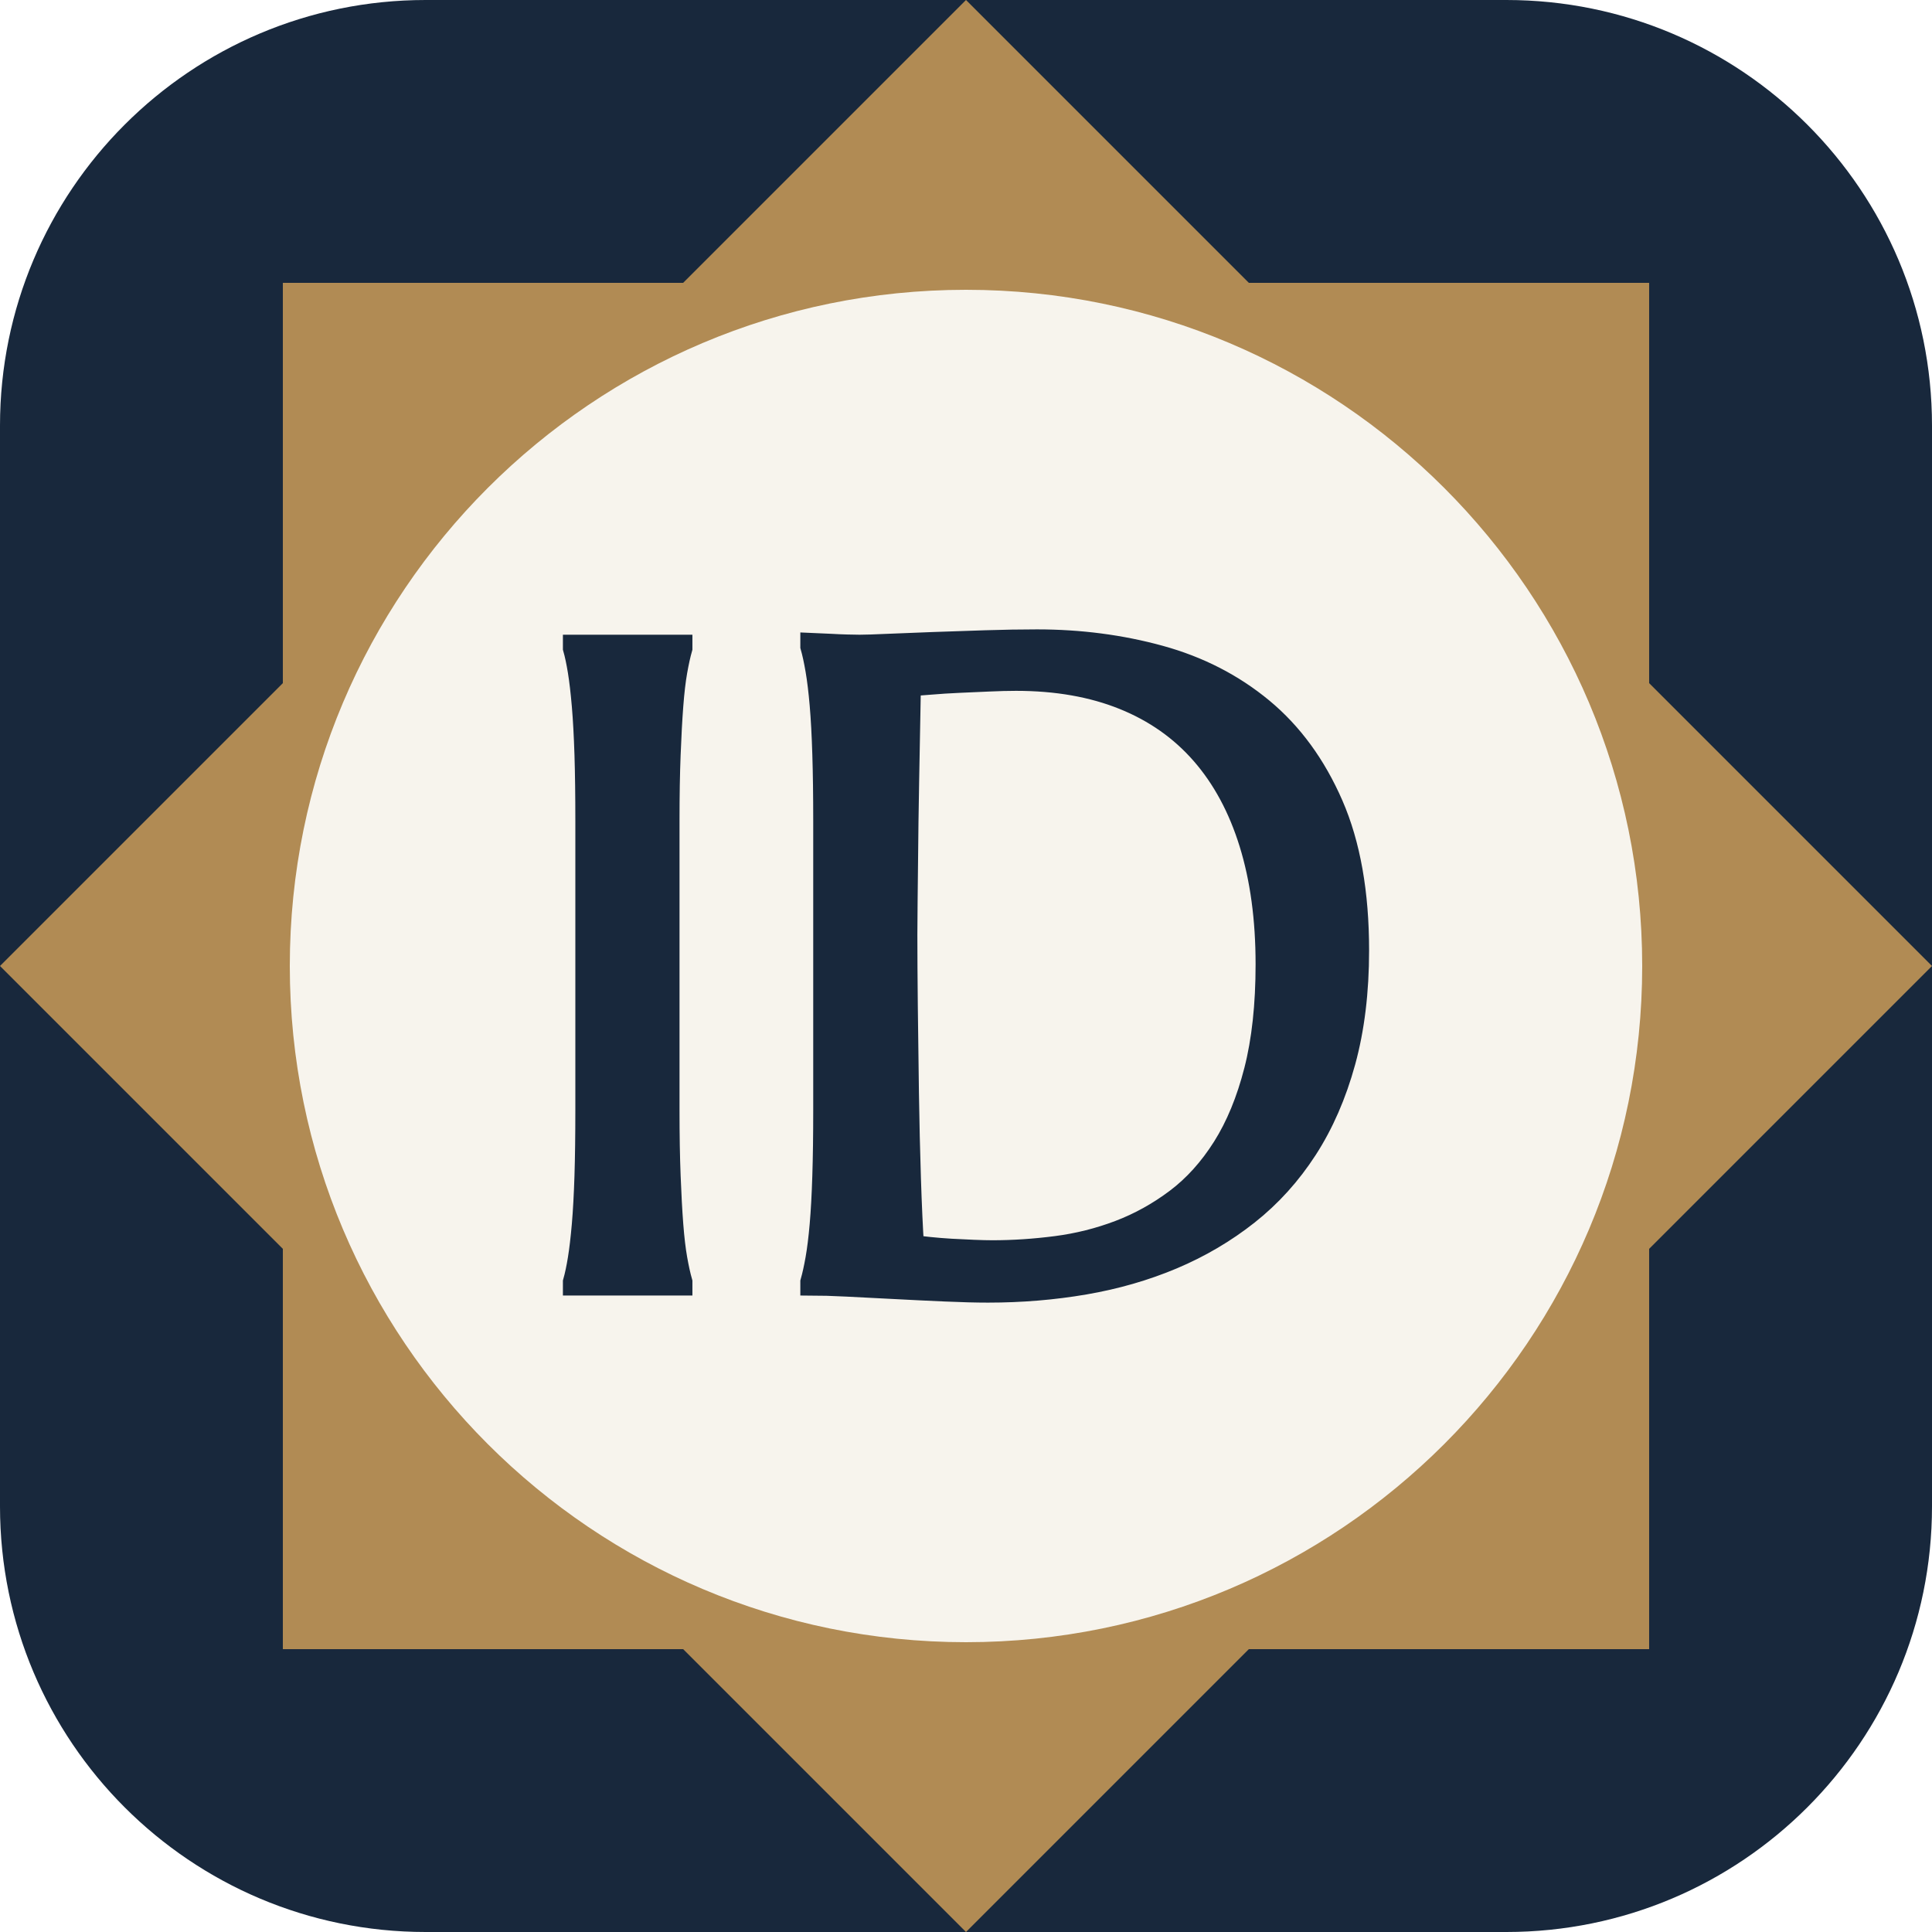
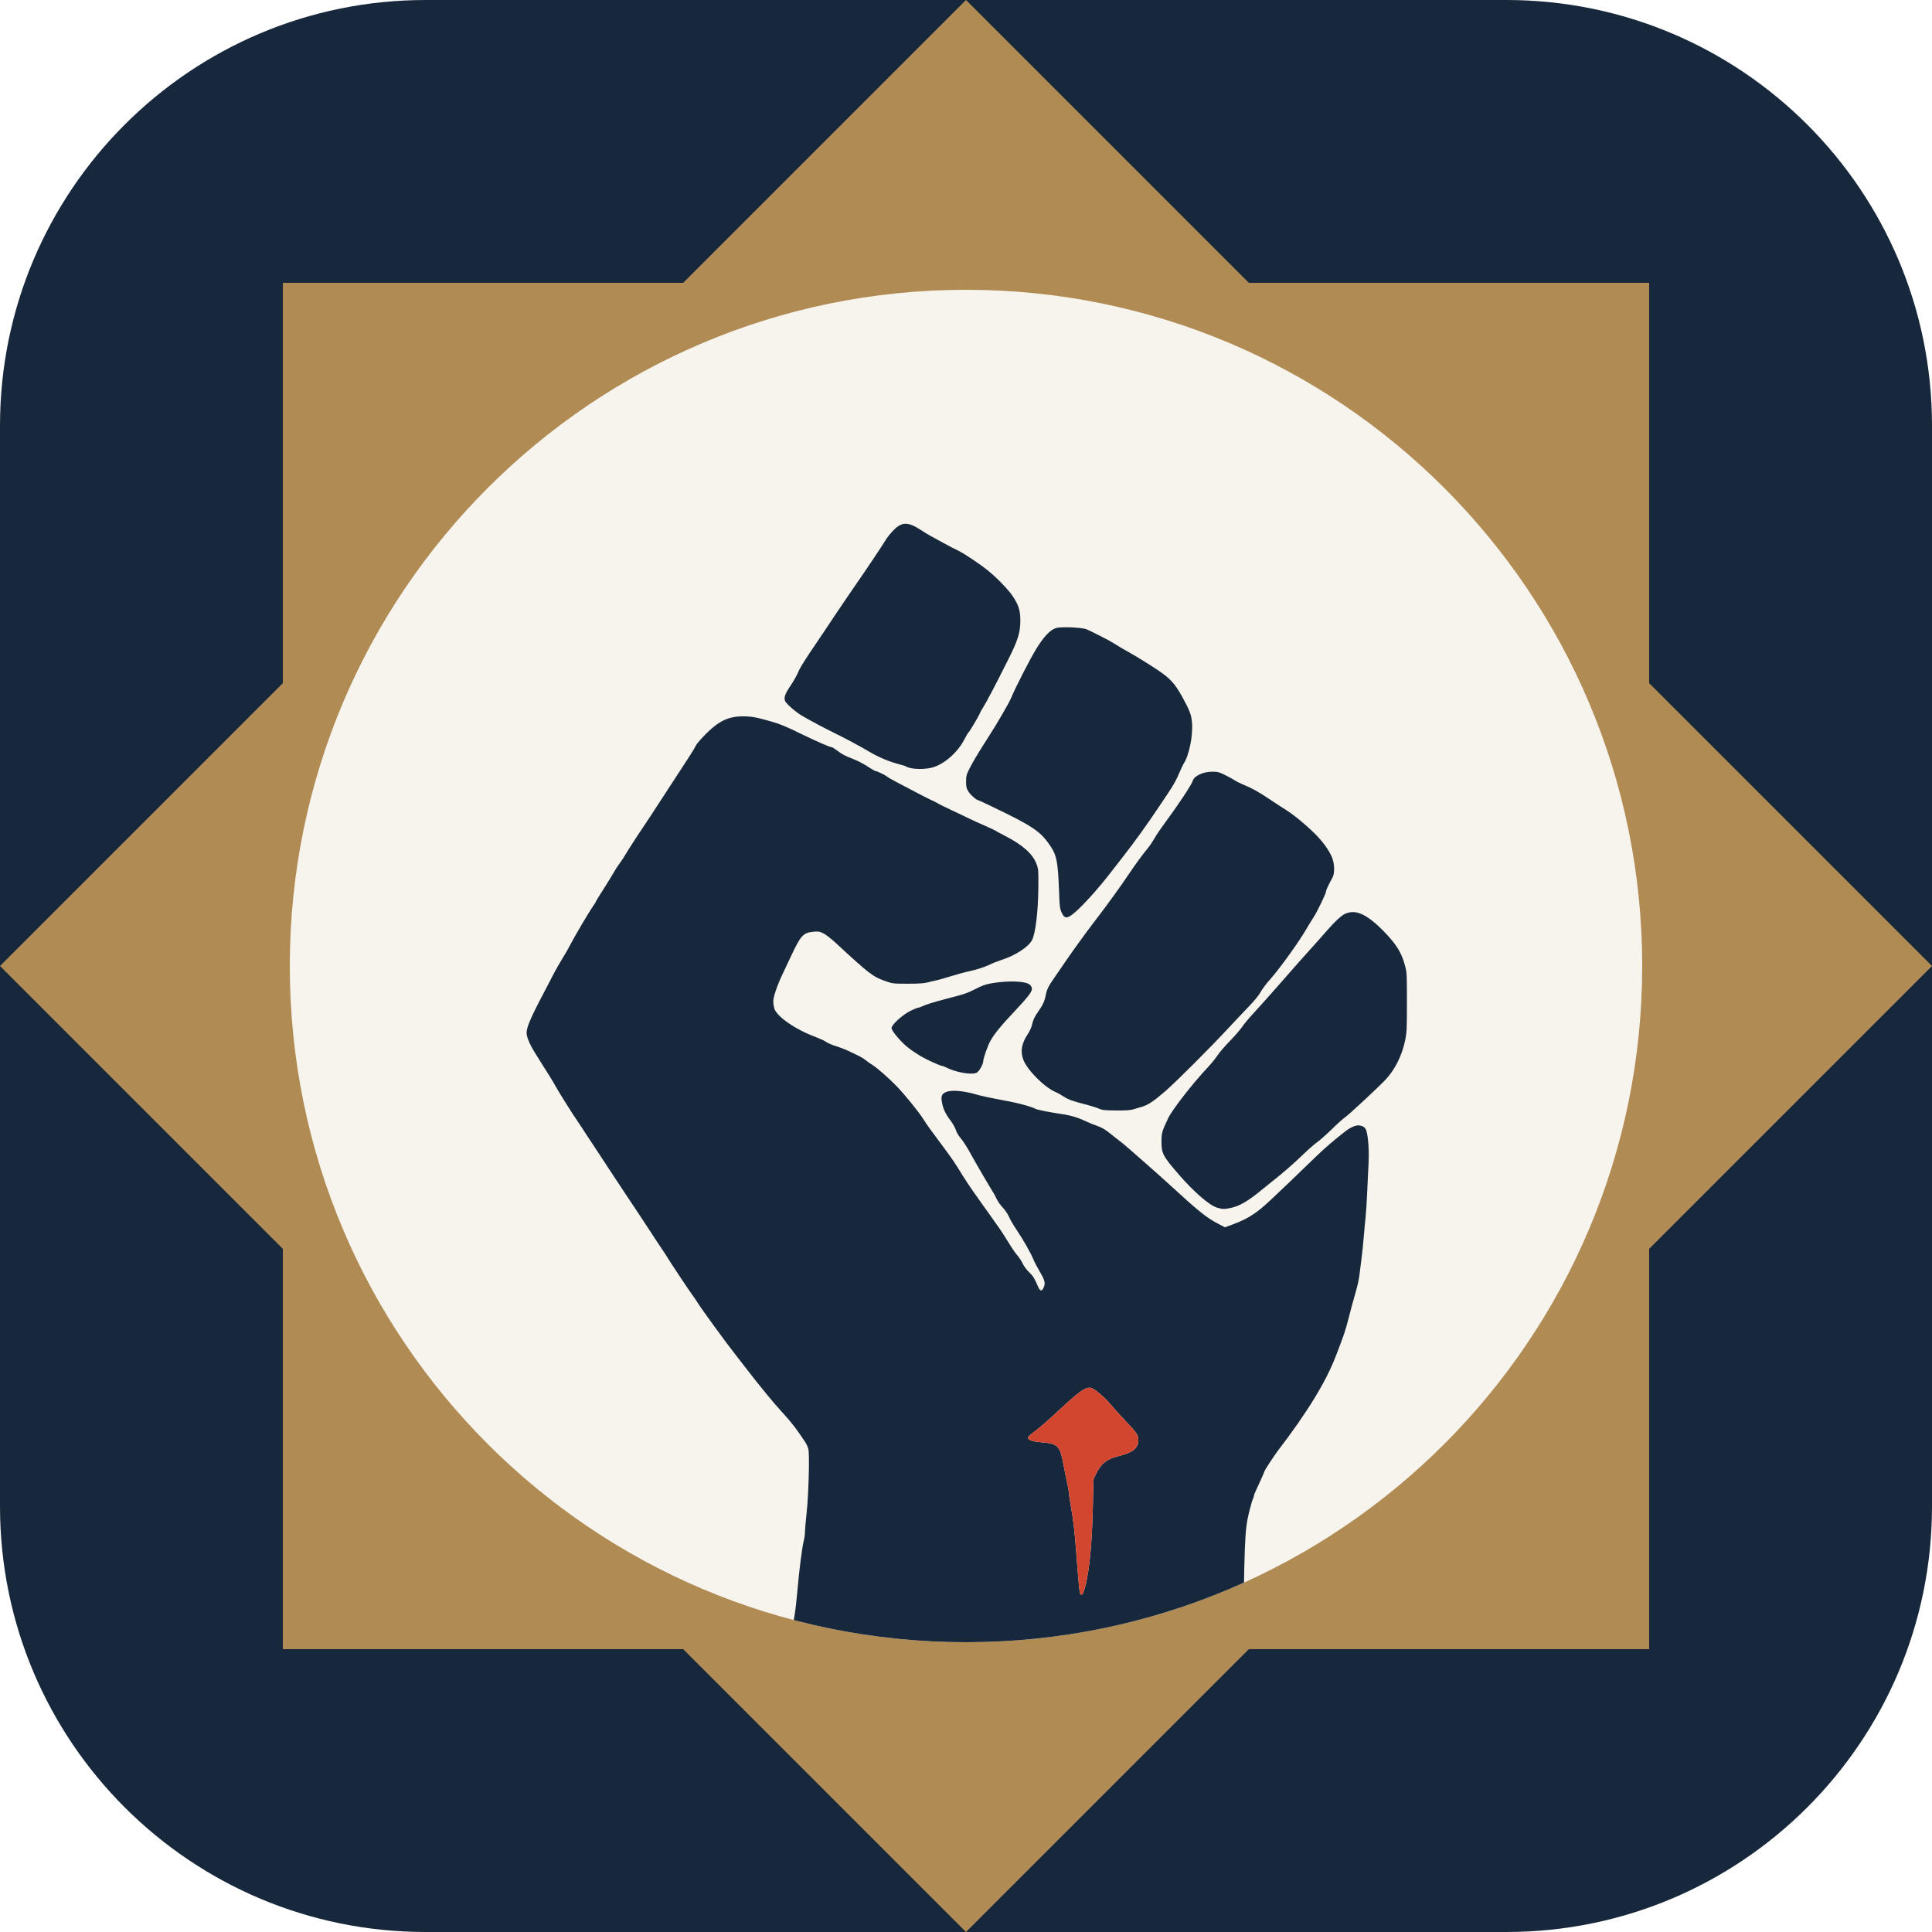
<svg xmlns="http://www.w3.org/2000/svg" viewBox="0 0 64 64" width="64" height="64">
  <rect width="64" height="64" rx="14.1" fill="#18283C" />
  <path d="M32.00 0.00 L41.37 9.37 L54.63 9.37 L54.63 22.63 L64.00 32.00 L54.63 41.37 L54.63 54.63 L41.37 54.63 L32.00 64.00 L22.63 54.63 L9.37 54.63 L9.37 41.37 L0.00 32.00 L9.37 22.63 L9.37 9.37 L22.63 9.37 Z" fill="#B18B54" />
  <circle cx="32.0" cy="32.0" r="22.4" fill="#F7F4ED" />
-   <path d="M19.032 42.472Q19.12 42.162 19.194 41.706Q19.268 41.249 19.327 40.572Q19.385 39.894 19.415 38.959Q19.444 38.024 19.444 36.772V27.184Q19.444 25.932 19.415 24.997Q19.385 24.062 19.327 23.377Q19.268 22.692 19.194 22.235Q19.12 21.779 19.032 21.469V21.411H22.552V21.469Q22.464 21.779 22.383 22.235Q22.302 22.692 22.25 23.377Q22.198 24.062 22.162 24.997Q22.125 25.932 22.125 27.184V36.772Q22.125 38.024 22.162 38.959Q22.198 39.894 22.25 40.572Q22.302 41.249 22.383 41.706Q22.464 42.162 22.552 42.472V42.531H19.032ZM30.122 22.677Q30.093 24.327 30.063 25.873Q30.049 26.536 30.041 27.228Q30.034 27.92 30.026 28.59Q30.019 29.261 30.012 29.872Q30.004 30.483 30.004 30.954Q30.004 31.941 30.019 33.34Q30.034 34.739 30.056 36.212Q30.078 37.685 30.122 39.04Q30.166 40.395 30.225 41.293Q30.431 41.323 30.778 41.36Q31.124 41.396 31.507 41.419Q31.89 41.441 32.258 41.455Q32.626 41.47 32.876 41.47Q33.907 41.47 34.99 41.33Q36.072 41.19 37.081 40.807Q38.09 40.424 38.981 39.754Q39.872 39.084 40.542 38.024Q41.212 36.963 41.595 35.468Q41.978 33.974 41.978 31.941Q41.978 29.688 41.433 27.928Q40.888 26.168 39.835 24.96Q38.782 23.752 37.228 23.126Q35.675 22.5 33.657 22.5Q33.259 22.5 32.758 22.523Q32.258 22.545 31.764 22.567Q31.271 22.589 30.836 22.626Q30.402 22.662 30.122 22.677ZM26.897 21.352Q27.235 21.366 27.53 21.381Q27.78 21.396 28.046 21.403Q28.311 21.411 28.473 21.411Q28.752 21.411 29.408 21.381Q30.063 21.352 30.903 21.322Q31.742 21.293 32.648 21.263Q33.554 21.234 34.349 21.234Q36.485 21.234 38.414 21.764Q40.343 22.294 41.802 23.502Q43.26 24.71 44.114 26.668Q44.968 28.627 44.968 31.485Q44.968 33.532 44.519 35.167Q44.07 36.801 43.26 38.053Q42.45 39.305 41.323 40.196Q40.196 41.087 38.834 41.662Q37.471 42.236 35.925 42.501Q34.379 42.766 32.729 42.766Q32.14 42.766 31.308 42.729Q30.476 42.693 29.636 42.648Q28.797 42.604 28.053 42.567Q27.309 42.531 26.897 42.531V42.472Q26.985 42.162 27.066 41.706Q27.147 41.249 27.206 40.572Q27.265 39.894 27.294 38.959Q27.324 38.024 27.324 36.772V27.184Q27.324 25.932 27.294 24.982Q27.265 24.032 27.206 23.347Q27.147 22.662 27.066 22.191Q26.985 21.72 26.897 21.411Z" fill="#18283C" stroke="#18283C" stroke-width="0.77" />
+   <clipPath id="fs">
+     <circle cx="32.0" cy="32.0" r="22.4" />
+   </clipPath>
+   <g clip-path="url(#fs)">
+     <g transform="translate(12.13 9.08) scale(0.02839)">
+       <path d="M975.0 1775.2 C1011.6 1774.4 1011.5 1774.4 1017.0 1766.5 C1019.8 1762.5 1019.8 1762.3 1020.9 1739.0 C1021.5 1726.1 1022.5 1675.9 1023.0 1627.5 C1024.6 1477.6 1025.0 1466.3 1030.1 1445.0 C1031.8 1438.1 1033.8 1431.1 1034.6 1429.3 C1035.4 1427.6 1036.0 1425.7 1036.0 1425.1 C1036.0 1424.0 1036.5 1422.9 1044.0 1406.7 C1046.2 1401.9 1048.0 1397.6 1048.0 1397.2 C1048.0 1396.1 1059.0 1379.3 1063.7 1373.1 C1098.6 1327.4 1119.8 1292.7 1131.4 1262.5 C1141.2 1237.0 1142.3 1233.9 1146.0 1219.5 C1147.7 1212.9 1149.8 1205.0 1150.6 1202.0 C1151.5 1199.0 1153.0 1193.6 1154.0 1190.0 C1157.0 1179.4 1158.2 1173.8 1159.0 1167.5 C1159.5 1164.2 1160.5 1156.1 1161.3 1149.5 C1162.2 1142.9 1163.4 1131.2 1164.0 1123.5 C1164.6 1115.8 1165.6 1105.2 1166.2 1100.0 C1166.7 1094.8 1167.6 1082.0 1168.0 1071.5 C1168.5 1061.0 1169.2 1045.9 1169.6 1037.8 C1170.1 1027.8 1169.9 1019.1 1169.0 1010.8 C1167.5 997.1 1166.1 994.7 1159.2 993.4 C1155.3 992.6 1148.4 995.5 1141.9 1000.7 C1129.5 1010.4 1118.2 1020.1 1109.3 1028.7 C1053.0 1083.1 1046.5 1089.1 1037.2 1095.6 C1029.2 1101.2 1021.3 1105.2 1010.5 1109.1 L1002.0 1112.2 L994.2 1108.1 C980.9 1101.3 971.1 1093.4 939.1 1064.0 C931.6 1057.1 918.8 1045.7 910.6 1038.5 C902.4 1031.3 893.0 1023.1 889.6 1020.1 C886.3 1017.1 880.4 1012.3 876.5 1009.4 C872.6 1006.4 867.2 1002.2 864.5 1000.0 C861.7 997.8 856.7 995.1 853.0 993.9 C849.4 992.7 843.4 990.3 839.5 988.4 C830.5 984.1 821.7 981.5 811.0 980.0 C798.8 978.2 783.2 975.2 781.2 974.1 C775.3 970.9 757.7 966.4 736.0 962.6 C728.0 961.1 718.6 959.1 715.0 958.1 C697.2 952.8 683.4 951.6 676.5 954.4 C671.5 956.5 670.4 959.5 672.0 967.2 C673.4 974.6 676.2 980.3 682.4 988.4 C684.8 991.7 687.4 996.4 688.1 998.8 C688.8 1001.4 691.2 1005.4 693.9 1008.5 C696.4 1011.4 701.2 1018.9 704.6 1025.1 C709.4 1034.1 728.1 1066.1 733.1 1074.0 C733.6 1074.8 734.9 1077.4 736.0 1079.8 C737.1 1082.2 740.2 1086.4 742.9 1089.3 C745.6 1092.2 748.8 1097.0 750.1 1100.0 C751.3 1103.0 755.4 1110.0 759.1 1115.5 C766.5 1126.3 776.2 1143.5 778.8 1150.3 C779.7 1152.6 782.8 1158.5 785.7 1163.5 C791.9 1173.9 792.7 1177.3 790.6 1182.3 C788.5 1187.4 786.4 1187.0 783.9 1181.3 C779.6 1171.3 778.4 1169.4 773.4 1164.5 C770.6 1161.8 767.3 1157.3 766.1 1154.7 C765.0 1152.0 762.2 1147.8 760.0 1145.2 C757.7 1142.7 752.9 1135.6 749.2 1129.5 C745.6 1123.5 740.1 1115.0 737.0 1110.8 C730.6 1101.8 720.1 1087.1 709.1 1071.5 C704.8 1065.5 698.7 1056.2 695.4 1050.9 C686.3 1036.0 684.3 1033.1 672.5 1017.2 C666.5 1009.0 659.7 999.9 657.5 996.9 C655.3 993.9 652.0 989.0 650.1 986.0 C645.0 977.8 628.7 957.7 619.0 947.6 C609.8 938.1 595.7 925.7 589.9 922.2 C587.9 921.0 584.6 918.7 582.5 917.0 C580.5 915.4 576.2 912.8 573.1 911.4 C570.0 909.9 565.7 907.9 563.5 906.8 C558.9 904.6 554.1 902.7 545.7 900.0 C542.5 899.0 538.2 897.0 536.2 895.6 C534.2 894.2 528.8 891.8 524.3 890.1 C500.7 881.4 478.7 866.1 476.1 856.5 C475.5 854.3 475.0 850.8 475.0 848.6 C475.0 843.6 479.7 829.6 485.6 817.3 C488.2 811.9 492.6 802.5 495.4 796.5 C507.3 771.2 509.8 768.5 522.3 767.3 C527.7 766.8 529.2 767.1 533.6 769.3 C536.4 770.7 542.7 775.6 547.7 780.2 C587.6 817.1 591.0 819.7 606.2 825.1 C614.2 827.9 615.2 828.0 632.0 828.0 C644.6 828.0 651.1 827.6 655.0 826.5 C658.0 825.7 662.1 824.7 664.0 824.4 C665.9 824.1 673.8 821.9 681.5 819.5 C689.2 817.1 699.1 814.4 703.5 813.5 C712.8 811.5 721.6 808.6 728.0 805.5 C730.5 804.2 736.3 802.0 741.0 800.4 C757.7 795.0 772.8 785.1 777.0 777.0 C781.0 769.1 784.1 743.5 784.3 715.9 C784.5 695.5 784.4 694.2 782.1 688.1 C777.7 676.5 766.1 666.1 745.5 655.5 C739.5 652.4 734.1 649.5 733.5 649.0 C733.0 648.6 727.7 646.2 721.9 643.6 C716.0 641.1 707.7 637.3 703.4 635.2 C699.0 633.0 689.4 628.5 682.0 625.0 C674.6 621.5 667.8 618.2 667.0 617.5 C666.2 616.9 663.0 615.3 660.0 614.0 C657.0 612.6 649.3 608.8 643.0 605.4 C636.7 602.0 626.5 596.7 620.5 593.6 C614.5 590.4 608.8 587.3 608.0 586.5 C605.9 584.7 596.4 580.0 594.8 580.0 C594.0 580.0 591.2 578.5 588.5 576.7 C580.1 571.2 574.8 568.4 567.5 565.5 C558.1 561.8 555.4 560.4 549.4 555.8 C546.6 553.7 543.8 552.0 543.2 552.0 C541.1 552.0 525.4 545.2 509.0 537.2 C490.0 527.9 483.3 525.1 473.5 522.3 C456.3 517.3 450.1 516.1 440.5 516.0 C423.1 515.9 412.0 521.1 396.9 536.0 C391.1 541.8 385.6 548.2 384.6 550.2 C383.7 552.3 381.0 556.8 378.7 560.3 C376.4 563.9 370.2 573.3 365.0 581.4 C348.4 607.0 335.1 627.3 331.7 632.5 C322.7 645.9 319.8 650.4 312.8 661.0 C308.7 667.3 304.0 674.8 302.4 677.5 C300.8 680.2 297.9 684.8 295.8 687.5 C293.7 690.2 290.6 695.0 289.0 698.0 C287.3 701.0 281.9 709.8 277.0 717.5 C272.0 725.2 268.0 731.8 268.0 732.2 C268.0 732.7 266.5 735.1 264.6 737.7 C259.9 744.4 243.0 773.1 238.6 781.7 C236.6 785.7 232.1 793.6 228.5 799.4 C225.0 805.2 221.0 812.0 219.7 814.7 C218.4 817.3 213.4 826.9 208.6 836.0 C190.0 871.3 186.0 881.1 187.5 888.2 C188.6 893.5 192.1 901.0 197.0 908.7 C199.5 912.6 203.3 918.7 205.4 922.2 C207.6 925.7 211.2 931.4 213.5 935.0 C215.8 938.6 219.4 944.6 221.5 948.5 C225.5 955.6 240.3 979.3 246.9 988.8 C248.9 991.7 250.9 994.8 251.5 995.7 C252.1 996.7 259.0 1007.3 267.0 1019.3 C275.0 1031.4 282.4 1042.6 283.5 1044.4 C285.5 1047.6 312.3 1088.1 317.7 1096.0 C319.4 1098.5 325.6 1107.9 331.5 1117.0 C337.4 1126.1 343.9 1135.9 345.9 1138.8 C347.9 1141.7 350.4 1145.5 351.4 1147.3 C354.7 1152.8 377.6 1187.3 380.6 1191.2 C382.2 1193.3 384.8 1197.1 386.4 1199.7 C391.1 1207.4 421.3 1248.8 432.0 1262.2 C434.5 1265.4 438.3 1270.3 440.5 1273.2 C459.6 1298.0 474.7 1316.4 487.1 1329.9 C496.4 1340.0 503.3 1349.1 512.5 1363.2 C513.9 1365.2 515.4 1368.8 516.0 1371.2 C517.5 1377.8 516.2 1425.6 513.9 1445.6 C512.9 1455.0 512.0 1464.9 512.0 1467.5 C512.0 1470.2 511.4 1474.9 510.6 1477.9 C508.6 1485.9 505.3 1511.8 503.0 1538.0 C501.2 1559.4 498.8 1573.9 494.4 1591.0 C493.6 1594.0 492.5 1599.4 492.0 1603.0 C491.5 1606.6 490.6 1612.4 490.1 1616.0 C489.6 1619.6 488.6 1627.7 488.0 1634.0 C487.3 1640.3 486.2 1649.3 485.4 1654.0 C484.6 1658.7 484.0 1664.1 484.0 1666.1 C484.0 1668.1 483.2 1672.6 482.2 1676.1 C477.0 1693.8 474.0 1715.6 473.3 1739.7 C472.7 1760.0 472.8 1761.3 474.9 1767.2 C476.2 1770.7 478.1 1774.3 479.3 1775.4 C481.4 1777.2 487.0 1777.3 712.0 1776.6 C838.8 1776.2 957.1 1775.5 975.0 1775.2 Z M832.6 1537.8 C831.8 1533.1 830.3 1515.7 828.5 1491.5 C826.8 1468.0 824.9 1451.8 821.9 1435.5 C820.9 1429.5 820.0 1423.4 820.0 1422.1 C820.0 1420.8 819.1 1415.8 818.1 1411.1 C817.0 1406.4 815.2 1397.5 814.1 1391.5 C811.4 1377.2 810.4 1374.0 807.7 1369.9 C804.8 1365.6 800.2 1364.0 788.0 1363.1 C778.7 1362.4 773.0 1360.7 772.3 1358.3 C771.8 1356.9 773.7 1355.1 783.1 1348.0 C787.1 1345.0 798.2 1335.2 807.8 1326.2 C832.7 1303.0 839.4 1298.3 846.0 1299.6 C849.5 1300.4 862.2 1311.0 867.8 1318.0 C870.2 1321.0 878.2 1329.9 885.6 1337.7 C899.3 1352.1 901.0 1354.7 901.0 1360.4 C901.0 1370.1 894.7 1375.1 876.7 1379.6 C863.9 1382.7 856.8 1388.6 851.3 1400.6 L848.6 1406.5 L847.9 1438.5 C846.9 1486.5 842.9 1522.6 836.8 1538.2 C835.4 1542.0 833.2 1541.7 832.6 1537.8 Z M1007.5 1089.9 C1018.6 1087.9 1028.9 1081.9 1046.2 1067.5 C1049.6 1064.8 1054.9 1060.5 1058.0 1058.0 C1070.0 1048.6 1081.9 1038.2 1093.0 1027.5 C1099.3 1021.4 1106.8 1014.9 1109.5 1013.0 C1112.2 1011.2 1119.9 1004.4 1126.5 998.0 C1133.1 991.5 1140.2 985.2 1142.3 983.8 C1146.4 981.1 1181.4 948.5 1189.5 939.9 C1200.3 928.4 1208.6 911.9 1212.2 894.5 C1214.2 885.4 1214.4 881.3 1214.4 850.0 C1214.4 818.1 1214.3 814.9 1212.3 807.5 C1208.2 791.6 1202.1 781.9 1186.8 766.3 C1167.1 746.3 1153.8 740.6 1141.5 746.8 C1137.6 748.7 1130.0 755.8 1122.5 764.4 C1119.2 768.2 1113.8 774.3 1110.5 778.0 C1091.2 799.4 1086.4 804.8 1059.0 836.1 C1051.6 844.5 1041.0 856.3 1035.5 862.3 C1030.0 868.2 1023.9 875.5 1022.0 878.5 C1020.0 881.4 1013.7 888.8 1007.8 894.8 C1002.0 900.8 995.5 908.3 993.4 911.6 C991.3 914.8 986.2 921.1 982.1 925.5 C964.2 944.5 940.4 975.1 935.6 985.3 C928.5 1000.4 928.0 1002.2 928.0 1012.5 C928.0 1026.0 929.7 1029.3 948.1 1050.5 C965.9 1071.1 984.4 1087.1 993.2 1089.4 C999.8 1091.2 1000.3 1091.2 1007.5 1089.9 Z M895.1 974.6 C897.5 973.9 902.1 972.5 905.2 971.6 C912.4 969.5 919.8 964.5 933.0 952.9 C945.8 941.7 984.2 903.3 1004.5 881.5 C1012.7 872.7 1024.2 860.5 1030.0 854.5 C1036.5 847.7 1041.9 841.2 1043.8 837.5 C1045.6 834.2 1050.5 827.6 1054.8 822.9 C1066.5 809.7 1089.6 777.5 1098.3 762.1 C1100.1 759.0 1103.0 754.2 1104.8 751.5 C1109.1 745.2 1120.0 722.8 1120.0 720.3 C1120.0 718.7 1122.3 713.8 1127.6 704.0 C1130.2 699.2 1130.0 688.4 1127.2 681.2 C1124.0 672.9 1116.4 662.3 1107.0 653.0 C1097.4 643.3 1082.5 631.0 1073.4 625.3 C1070.0 623.2 1061.3 617.5 1054.1 612.7 C1040.4 603.6 1034.1 600.1 1023.0 595.5 C1019.4 594.0 1015.4 592.0 1014.0 591.0 C1012.6 590.0 1007.7 587.3 1003.0 584.9 C995.5 581.1 993.7 580.6 987.5 580.6 C976.6 580.5 966.2 585.4 964.4 591.4 C963.1 596.0 946.5 620.8 929.8 643.4 C926.5 647.8 922.0 654.5 919.8 658.4 C917.5 662.3 914.0 667.5 912.1 669.8 C906.1 677.0 897.4 688.9 890.3 699.5 C886.7 705.0 878.8 716.2 872.8 724.5 C862.8 738.3 858.9 743.6 848.2 757.5 C840.9 767.0 825.3 788.5 818.1 799.0 C814.2 804.8 807.8 814.0 804.0 819.5 C795.9 831.0 794.3 834.4 792.8 842.0 C791.7 848.1 789.4 853.0 784.6 859.8 C780.0 866.3 778.2 870.1 776.9 876.0 C776.3 878.8 774.2 883.4 772.3 886.3 C764.7 897.4 763.1 906.9 766.8 916.8 C771.4 928.8 791.6 949.1 804.5 954.4 C806.6 955.3 810.7 957.6 813.4 959.4 C819.3 963.2 824.2 965.0 839.6 968.9 C845.7 970.5 852.7 972.7 855.1 973.8 C858.9 975.5 861.7 975.8 875.1 975.9 C885.7 976.0 892.1 975.6 895.1 974.6 Z M712.2 931.9 C715.0 930.7 720.0 922.0 720.0 918.5 C720.0 915.0 725.5 899.6 728.7 894.1 C733.1 886.4 741.4 876.2 754.5 862.4 C772.2 843.7 777.2 837.2 776.8 833.6 C776.6 831.9 775.5 829.9 773.9 828.8 C768.5 824.8 748.1 824.2 729.1 827.6 C722.8 828.7 718.2 830.4 711.2 834.0 C701.8 838.9 698.2 840.2 675.5 846.0 C662.3 849.4 651.9 852.7 648.0 854.7 C646.6 855.4 644.9 856.0 644.1 856.0 C643.3 856.0 639.3 857.6 635.2 859.6 C626.0 864.1 613.0 875.9 613.0 879.7 C613.0 883.0 623.6 895.6 632.1 902.4 C635.7 905.3 642.4 909.8 646.8 912.4 C654.4 916.9 670.2 924.0 672.5 924.0 C673.0 924.0 674.9 924.7 676.5 925.6 C687.5 931.3 706.3 934.7 712.2 931.9 Z M824.0 747.2 C833.3 740.3 854.0 717.6 869.7 697.0 C872.0 694.0 877.1 687.5 881.0 682.5 C897.0 662.1 910.0 644.0 928.1 617.0 C930.4 613.4 934.1 608.0 936.1 605.0 C942.3 595.7 945.8 589.4 949.1 581.3 C950.9 577.0 953.1 572.4 954.0 571.0 C960.2 561.6 964.9 538.4 963.6 523.3 C962.9 514.2 960.9 509.1 952.0 492.9 C943.5 477.5 937.7 471.3 923.0 461.6 C912.6 454.7 897.5 445.4 892.0 442.4 C886.6 439.5 873.8 431.9 871.0 430.0 C868.1 428.0 846.4 416.9 840.5 414.4 C835.4 412.3 811.5 411.2 805.3 412.9 C798.5 414.7 791.0 422.5 782.0 437.1 C775.2 448.0 757.8 481.9 752.7 494.2 C750.0 500.7 735.8 525.1 725.5 541.0 C714.5 558.1 707.4 569.9 703.9 577.1 C700.4 584.0 700.0 585.8 700.0 592.2 C700.0 598.5 700.4 600.1 703.0 604.2 C705.5 608.1 712.4 614.0 714.5 614.0 C714.8 614.0 721.7 617.2 729.8 621.1 C778.3 644.3 787.3 650.4 799.0 668.3 C805.8 678.7 807.2 686.4 808.5 721.0 C809.2 739.1 809.4 740.8 812.1 746.2 C814.9 751.7 817.5 752.0 824.0 747.2 Z M659.1 576.1 C673.1 573.0 689.6 559.0 697.8 543.3 C700.1 538.8 702.5 534.8 703.0 534.5 C704.1 533.8 714.7 516.0 716.0 512.6 C716.5 511.2 718.2 508.2 719.7 505.9 C722.9 501.1 734.5 479.1 748.8 450.5 C760.7 426.9 763.3 418.3 763.3 404.0 C763.3 392.4 761.1 385.7 754.2 375.5 C749.1 367.9 735.3 353.7 725.0 345.5 C715.4 337.8 697.4 325.8 690.5 322.5 C687.2 321.0 679.5 317.0 673.5 313.7 C667.5 310.3 660.7 306.7 658.5 305.5 C656.3 304.3 650.9 301.0 646.6 298.2 C631.9 288.7 624.8 289.0 614.9 299.3 C611.6 302.7 607.8 307.5 606.3 310.0 C603.2 315.4 582.1 346.9 570.5 363.5 C565.9 370.1 556.4 384.1 549.4 394.5 C535.5 415.4 533.9 417.7 517.2 442.5 C510.9 451.8 505.0 461.7 504.0 464.5 C503.0 467.3 499.3 474.0 495.7 479.4 C488.7 489.7 487.2 493.8 488.8 498.1 C490.0 501.1 500.3 510.3 507.5 514.7 C514.8 519.2 537.2 531.1 547.0 535.8 C556.9 540.5 577.2 551.4 587.6 557.6 C598.6 564.1 611.0 569.2 623.6 572.4 C626.3 573.1 629.2 574.0 629.9 574.5 C635.1 577.6 648.8 578.4 659.1 576.1 Z" fill="#18283C" fill-rule="evenodd" />
+       <path d="M832.6 1537.8 C831.8 1533.1 830.3 1515.7 828.5 1491.5 C826.8 1468.0 824.9 1451.8 821.9 1435.5 C820.9 1429.5 820.0 1423.4 820.0 1422.1 C820.0 1420.8 819.1 1415.8 818.1 1411.1 C817.0 1406.4 815.2 1397.5 814.1 1391.5 C811.4 1377.2 810.4 1374.0 807.7 1369.9 C804.8 1365.6 800.2 1364.0 788.0 1363.1 C778.7 1362.4 773.0 1360.7 772.3 1358.3 C771.8 1356.9 773.7 1355.1 783.1 1348.0 C787.1 1345.0 798.2 1335.2 807.8 1326.2 C832.7 1303.0 839.4 1298.3 846.0 1299.6 C849.5 1300.4 862.2 1311.0 867.8 1318.0 C870.2 1321.0 878.2 1329.9 885.6 1337.7 C899.3 1352.1 901.0 1354.7 901.0 1360.4 C901.0 1370.1 894.7 1375.1 876.7 1379.6 C863.9 1382.7 856.8 1388.6 851.3 1400.6 L848.6 1406.5 L847.9 1438.5 C846.9 1486.5 842.9 1522.6 836.8 1538.2 C835.4 1542.0 833.2 1541.7 832.6 1537.8 Z" fill="#D2452F" />
+     </g>
+   </g>
</svg>
